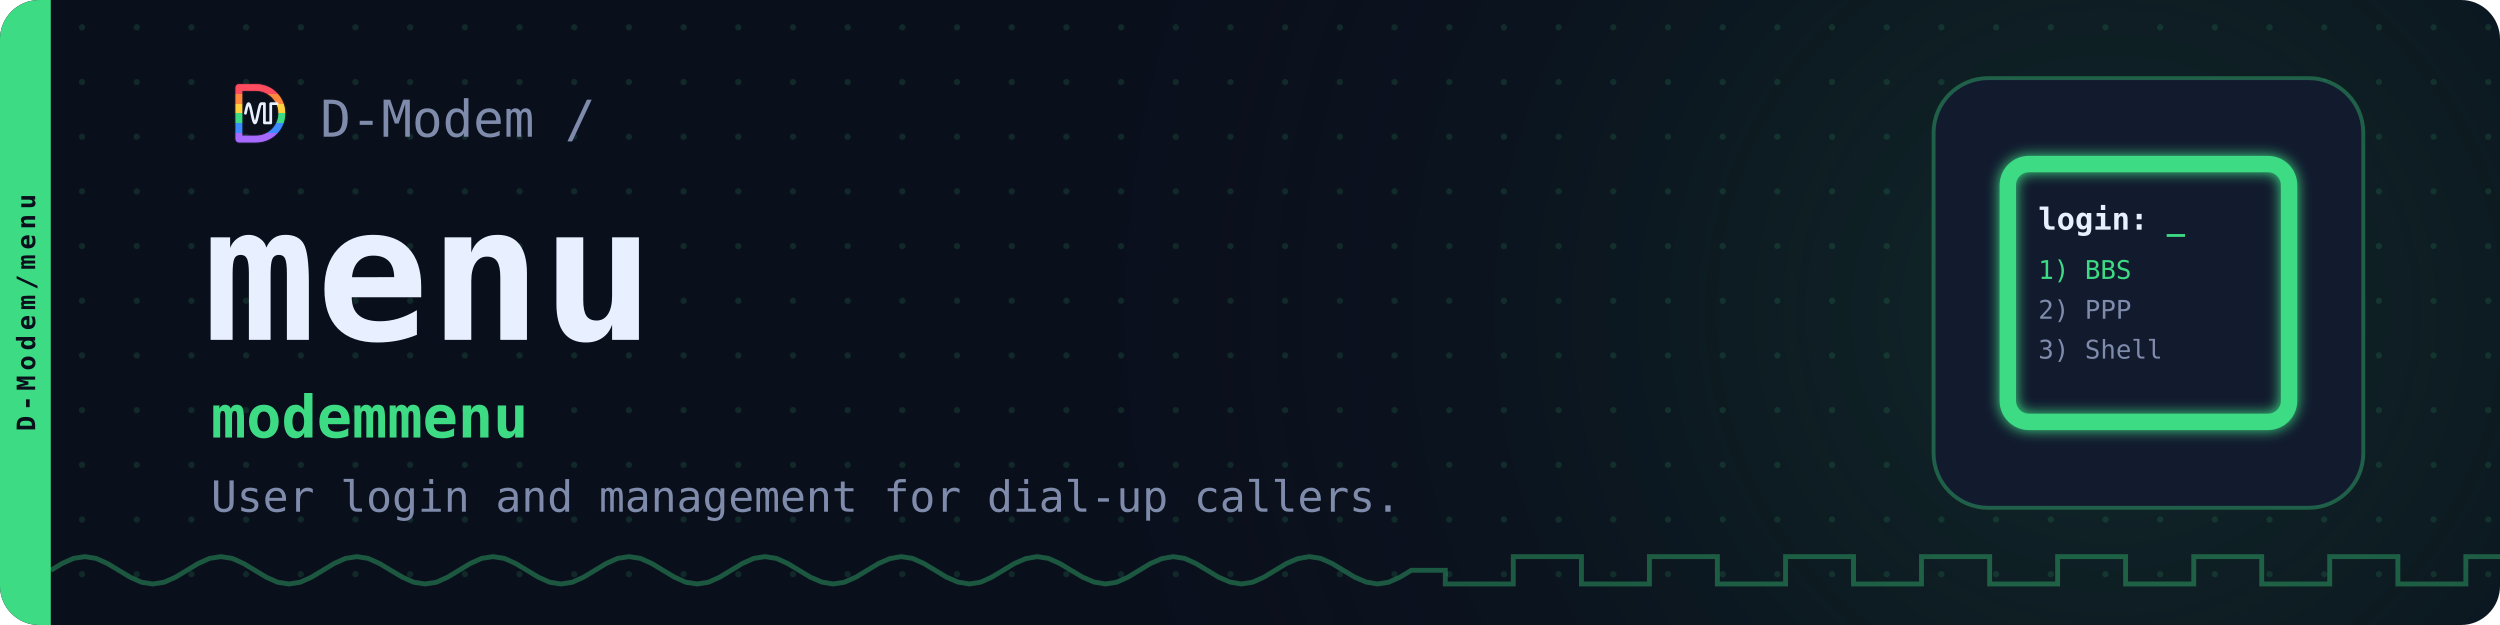
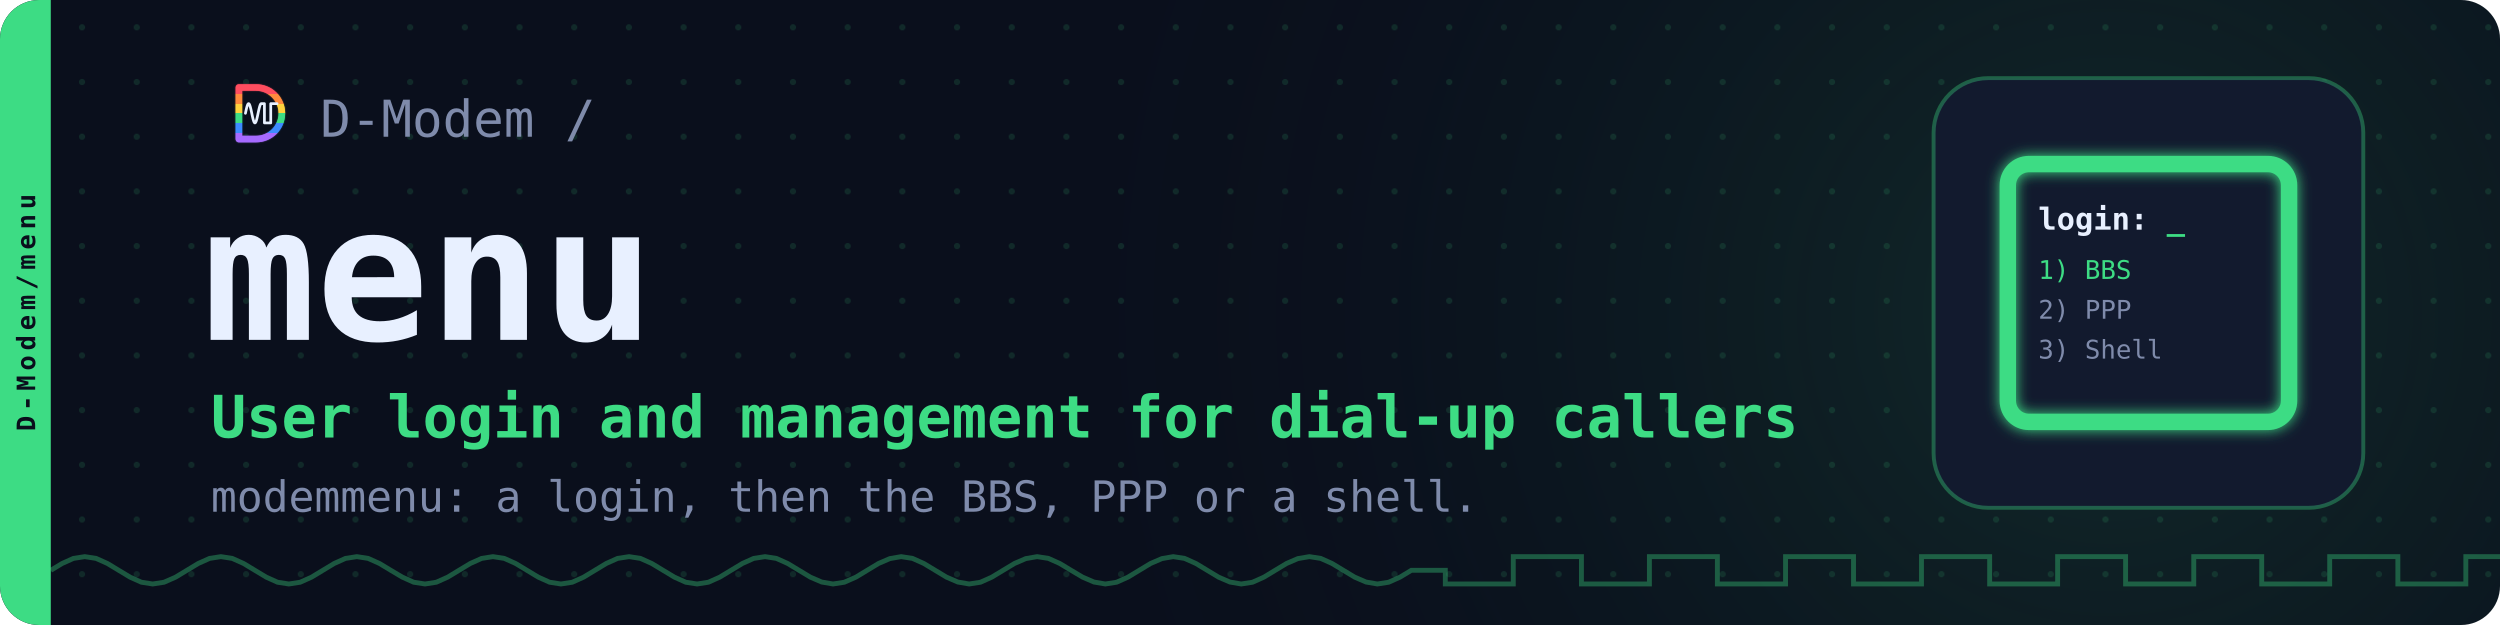
<svg xmlns="http://www.w3.org/2000/svg" width="1280" height="320" viewBox="0 0 1280 320">
  <defs>
    <pattern id="qam" width="28" height="28" patternUnits="userSpaceOnUse">
      <circle cx="14" cy="14" r="1.6" fill="#3ddc84" opacity="0.13" />
    </pattern>
    <radialGradient id="vig" cx="50%" cy="45%" r="75%">
      <stop offset="0" stop-color="#3ddc84" stop-opacity="0.10" />
      <stop offset="1" stop-color="#0a0f1c" stop-opacity="0" />
    </radialGradient>
    <radialGradient id="vig2" gradientUnits="userSpaceOnUse" cx="280" cy="320" r="520">
      <stop offset="0" stop-color="#3ddc84" stop-opacity="0.12" />
      <stop offset="1" stop-color="#0a0f1c" stop-opacity="0" />
    </radialGradient>
    <linearGradient id="books" gradientUnits="userSpaceOnUse" x1="0" y1="81" x2="0" y2="419">
      <stop offset="0" stop-color="#ff4d5e" />
      <stop offset="0.167" stop-color="#ff4d5e" />
      <stop offset="0.167" stop-color="#ff8a3d" />
      <stop offset="0.333" stop-color="#ff8a3d" />
      <stop offset="0.333" stop-color="#ffd23d" />
      <stop offset="0.5" stop-color="#ffd23d" />
      <stop offset="0.5" stop-color="#3ddc84" />
      <stop offset="0.667" stop-color="#3ddc84" />
      <stop offset="0.667" stop-color="#3d8bff" />
      <stop offset="0.833" stop-color="#3d8bff" />
      <stop offset="0.833" stop-color="#a66bff" />
      <stop offset="1" stop-color="#a66bff" />
    </linearGradient>
    <filter id="glow" x="-30%" y="-30%" width="160%" height="160%">
      <feGaussianBlur stdDeviation="6" result="b" />
      <feMerge>
        <feMergeNode in="b" />
        <feMergeNode in="SourceGraphic" />
      </feMerge>
    </filter>
  </defs>
  <defs>
    <clipPath id="card">
      <rect width="1280" height="320" rx="20" />
    </clipPath>
    <radialGradient id="vig3" gradientUnits="userSpaceOnUse" cx="1080" cy="160" r="560">
      <stop offset="0" stop-color="#3ddc84" stop-opacity="0.14" />
      <stop offset="1" stop-color="#0a0f1c" stop-opacity="0" />
    </radialGradient>
    <linearGradient id="bookspine" gradientUnits="userSpaceOnUse" x1="0" y1="0" x2="0" y2="320">
      <stop offset="0" stop-color="#ff4d5e" />
      <stop offset="0.167" stop-color="#ff4d5e" />
      <stop offset="0.167" stop-color="#ff8a3d" />
      <stop offset="0.333" stop-color="#ff8a3d" />
      <stop offset="0.333" stop-color="#ffd23d" />
      <stop offset="0.5" stop-color="#ffd23d" />
      <stop offset="0.5" stop-color="#3ddc84" />
      <stop offset="0.667" stop-color="#3ddc84" />
      <stop offset="0.667" stop-color="#3d8bff" />
      <stop offset="0.833" stop-color="#3d8bff" />
      <stop offset="0.833" stop-color="#a66bff" />
      <stop offset="1" stop-color="#a66bff" />
    </linearGradient>
  </defs>
  <g clip-path="url(#card)">
    <rect width="1280" height="320" fill="#0a0f1c" />
    <rect width="1280" height="320" fill="url(#qam)" />
    <rect width="1280" height="320" fill="url(#vig3)" />
    <rect width="26" height="320" fill="#3ddc84" />
    <text transform="translate(18 160.0) rotate(-90)" text-anchor="middle" font-family="'SauceCodePro Nerd Font Mono', 'Source Code Pro', monospace" font-weight="800" font-size="13" letter-spacing="2.5" fill="#0a0f1c">D-Modem/menu</text>
    <g transform="translate(110 36)">
      <g transform="scale(0.088)">
        <path d="M140 100 H240 A150 150 0 0 1 240 400 H140 Z" fill="none" stroke="url(#books)" stroke-width="38" stroke-linejoin="round" filter="url(#glow)" />
        <path d="M178.0,250.0 L178.8,246.3 L179.5,242.7 L180.3,239.1 L181.1,235.5 L181.8,232.0 L182.6,228.6 L183.4,225.2 L184.1,222.0 L184.9,218.9 L185.7,215.9 L186.4,213.1 L187.2,210.4 L188.0,207.9 L188.7,205.6 L189.5,203.4 L190.3,201.5 L191.0,199.8 L191.8,198.3 L192.6,197.0 L193.3,195.9 L194.1,195.1 L194.9,194.5 L195.6,194.1 L196.4,194.0 L197.2,194.1 L197.9,194.5 L198.7,195.1 L199.5,195.9 L200.2,197.0 L201.0,198.3 L201.8,199.8 L202.5,201.5 L203.3,203.4 L204.1,205.6 L204.8,207.9 L205.6,210.4 L206.4,213.1 L207.1,215.9 L207.9,218.9 L208.7,222.0 L209.4,225.2 L210.2,228.6 L211.0,232.0 L211.7,235.5 L212.5,239.1 L213.3,242.7 L214.0,246.3 L214.8,250.0 L215.6,253.7 L216.3,257.3 L217.1,260.9 L217.9,264.5 L218.6,268.0 L219.4,271.4 L220.2,274.8 L220.9,278.0 L221.7,281.1 L222.5,284.1 L223.2,286.9 L224.0,289.6 L224.8,292.1 L225.5,294.4 L226.3,296.6 L227.1,298.5 L227.8,300.2 L228.6,301.7 L229.4,303.0 L230.1,304.1 L230.9,304.9 L231.7,305.5 L232.4,305.9 L233.2,306.0 L234.0,305.9 L234.7,305.5 L235.5,304.9 L236.3,304.1 L237.0,303.0 L237.8,301.7 L238.6,300.2 L239.3,298.5 L240.1,296.6 L240.9,294.4 L241.6,292.1 L242.4,289.6 L243.2,286.9 L243.9,284.1 L244.7,281.1 L245.5,278.0 L246.2,274.8 L247.0,271.4 L247.8,268.0 L248.5,264.5 L249.3,260.9 L250.1,257.3 L250.8,253.7 L251.6,250.0 L252.4,246.3 L253.1,242.7 L253.9,239.1 L254.7,235.5 L255.4,232.0 L256.2,228.6 L257.0,225.2 L257.7,222.0 L258.5,218.9 L259.3,215.9 L260.0,213.1 L260.8,210.4 L261.6,207.9 L262.3,205.6 L263.1,203.4 L263.9,201.5 L264.6,199.8 L265.4,198.3 L266.2,197.0 L266.9,195.9 L267.7,195.1 L268.5,194.5 L269.2,194.1 L270.0,194.0 H288.4 V306.0 H325.2 V194.0 H362.0" fill="none" stroke="#e8f0ff" stroke-width="16" stroke-linecap="round" stroke-linejoin="round" />
      </g>
    </g>
    <text x="164" y="70" font-family="'SauceCodePro Nerd Font Mono', 'Source Code Pro', monospace" font-size="26" fill="#7f8bab">D-Modem /</text>
    <text x="104" y="174" font-family="'SauceCodePro Nerd Font Mono', 'Source Code Pro', monospace" font-weight="800" font-size="96" fill="#e8f0ff">menu</text>
-     <text x="108" y="224" font-family="'SauceCodePro Nerd Font Mono', 'Source Code Pro', monospace" font-weight="700" font-size="30" fill="#3ddc84">modemmenu</text>
-     <text x="108" y="262" font-family="'SauceCodePro Nerd Font Mono', 'Source Code Pro', monospace" font-size="22" fill="#7f8bab">User login and management for dial-up callers.</text>
+     <text x="108" y="224" font-family="'SauceCodePro Nerd Font Mono', 'Source Code Pro', monospace" font-weight="700" font-size="30" fill="#3ddc84">User login and management for dial-up callers</text>
+     <text x="108" y="262" font-family="'SauceCodePro Nerd Font Mono', 'Source Code Pro', monospace" font-size="22" fill="#7f8bab">modemmenu: a login, then the BBS, PPP or a shell.</text>
    <rect x="990" y="40" width="220" height="220" rx="28" fill="#121a2e" stroke="#3ddc84" stroke-opacity="0.35" stroke-width="2" />
    <g transform="translate(1010 60) scale(0.6)">
      <rect x="30" y="40" width="240" height="220" rx="18" stroke="#3ddc84" stroke-width="14" stroke-linecap="round" stroke-linejoin="round" fill="none" filter="url(#glow)" />
      <text x="56" y="96" font-family="'SauceCodePro Nerd Font Mono', 'Source Code Pro', monospace" font-size="26" font-weight="700" fill="#e8f0ff">login: <tspan fill="#3ddc84">_</tspan>
      </text>
      <text x="56" y="138" font-family="'SauceCodePro Nerd Font Mono', 'Source Code Pro', monospace" font-size="22" fill="#3ddc84">1) BBS</text>
      <text x="56" y="172" font-family="'SauceCodePro Nerd Font Mono', 'Source Code Pro', monospace" font-size="22" fill="#7f8bab">2) PPP</text>
      <text x="56" y="206" font-family="'SauceCodePro Nerd Font Mono', 'Source Code Pro', monospace" font-size="22" fill="#7f8bab">3) Shell</text>
    </g>
    <path d="M26.0,292.0 L31.8,288.5 L37.6,285.9 L43.4,285.0 L49.2,285.9 L55.0,288.5 L60.8,292.0 L66.6,295.5 L72.4,298.1 L78.2,299.0 L84.0,298.1 L89.9,295.5 L95.7,292.0 L101.5,288.5 L107.3,285.9 L113.1,285.0 L118.9,285.9 L124.7,288.5 L130.5,292.0 L136.3,295.5 L142.1,298.1 L147.9,299.0 L153.7,298.1 L159.5,295.5 L165.3,292.0 L171.1,288.5 L176.9,285.9 L182.7,285.0 L188.5,285.9 L194.3,288.5 L200.1,292.0 L206.0,295.5 L211.8,298.1 L217.6,299.0 L223.4,298.1 L229.2,295.5 L235.0,292.0 L240.8,288.5 L246.6,285.9 L252.4,285.0 L258.2,285.9 L264.0,288.5 L269.8,292.0 L275.6,295.5 L281.4,298.1 L287.2,299.0 L293.0,298.1 L298.8,295.5 L304.6,292.0 L310.4,288.5 L316.2,285.9 L322.1,285.0 L327.9,285.9 L333.7,288.5 L339.5,292.0 L345.3,295.5 L351.1,298.1 L356.9,299.0 L362.7,298.1 L368.5,295.5 L374.3,292.0 L380.1,288.5 L385.9,285.9 L391.7,285.0 L397.5,285.9 L403.3,288.5 L409.1,292.0 L414.9,295.5 L420.7,298.0 L426.5,299.0 L432.3,298.1 L438.2,295.5 L444.0,292.0 L449.8,288.5 L455.6,286.0 L461.4,285.0 L467.2,285.9 L473.0,288.5 L478.8,292.0 L484.6,295.5 L490.4,298.0 L496.2,299.0 L502.0,298.1 L507.8,295.5 L513.6,292.0 L519.4,288.5 L525.2,286.0 L531.0,285.0 L536.8,285.9 L542.6,288.5 L548.4,292.0 L554.3,295.5 L560.1,298.0 L565.9,299.0 L571.7,298.1 L577.5,295.5 L583.3,292.0 L589.1,288.5 L594.9,286.0 L600.7,285.0 L606.5,285.9 L612.3,288.5 L618.1,292.0 L623.9,295.5 L629.7,298.0 L635.5,299.0 L641.3,298.1 L647.1,295.5 L652.9,292.0 L658.7,288.5 L664.5,286.0 L670.4,285.0 L676.2,285.9 L682.0,288.5 L687.8,292.0 L693.6,295.5 L699.4,298.0 L705.2,299.0 L711.0,298.1 L716.8,295.5 L722.6,292.0 H740.0 V299.0 H774.8 V285.0 H809.7 V299.0 H844.5 V285.0 H879.3 V299.0 H914.2 V285.0 H949.0 V299.0 H983.8 V285.0 H1018.7 V299.0 H1053.5 V285.0 H1088.3 V299.0 H1123.2 V285.0 H1158.0 V299.0 H1192.8 V285.0 H1227.7 V299.0 H1262.5 V285.0 H1280.0" fill="none" stroke="#3ddc84" stroke-opacity="0.35" stroke-width="2.5" />
  </g>
</svg>
